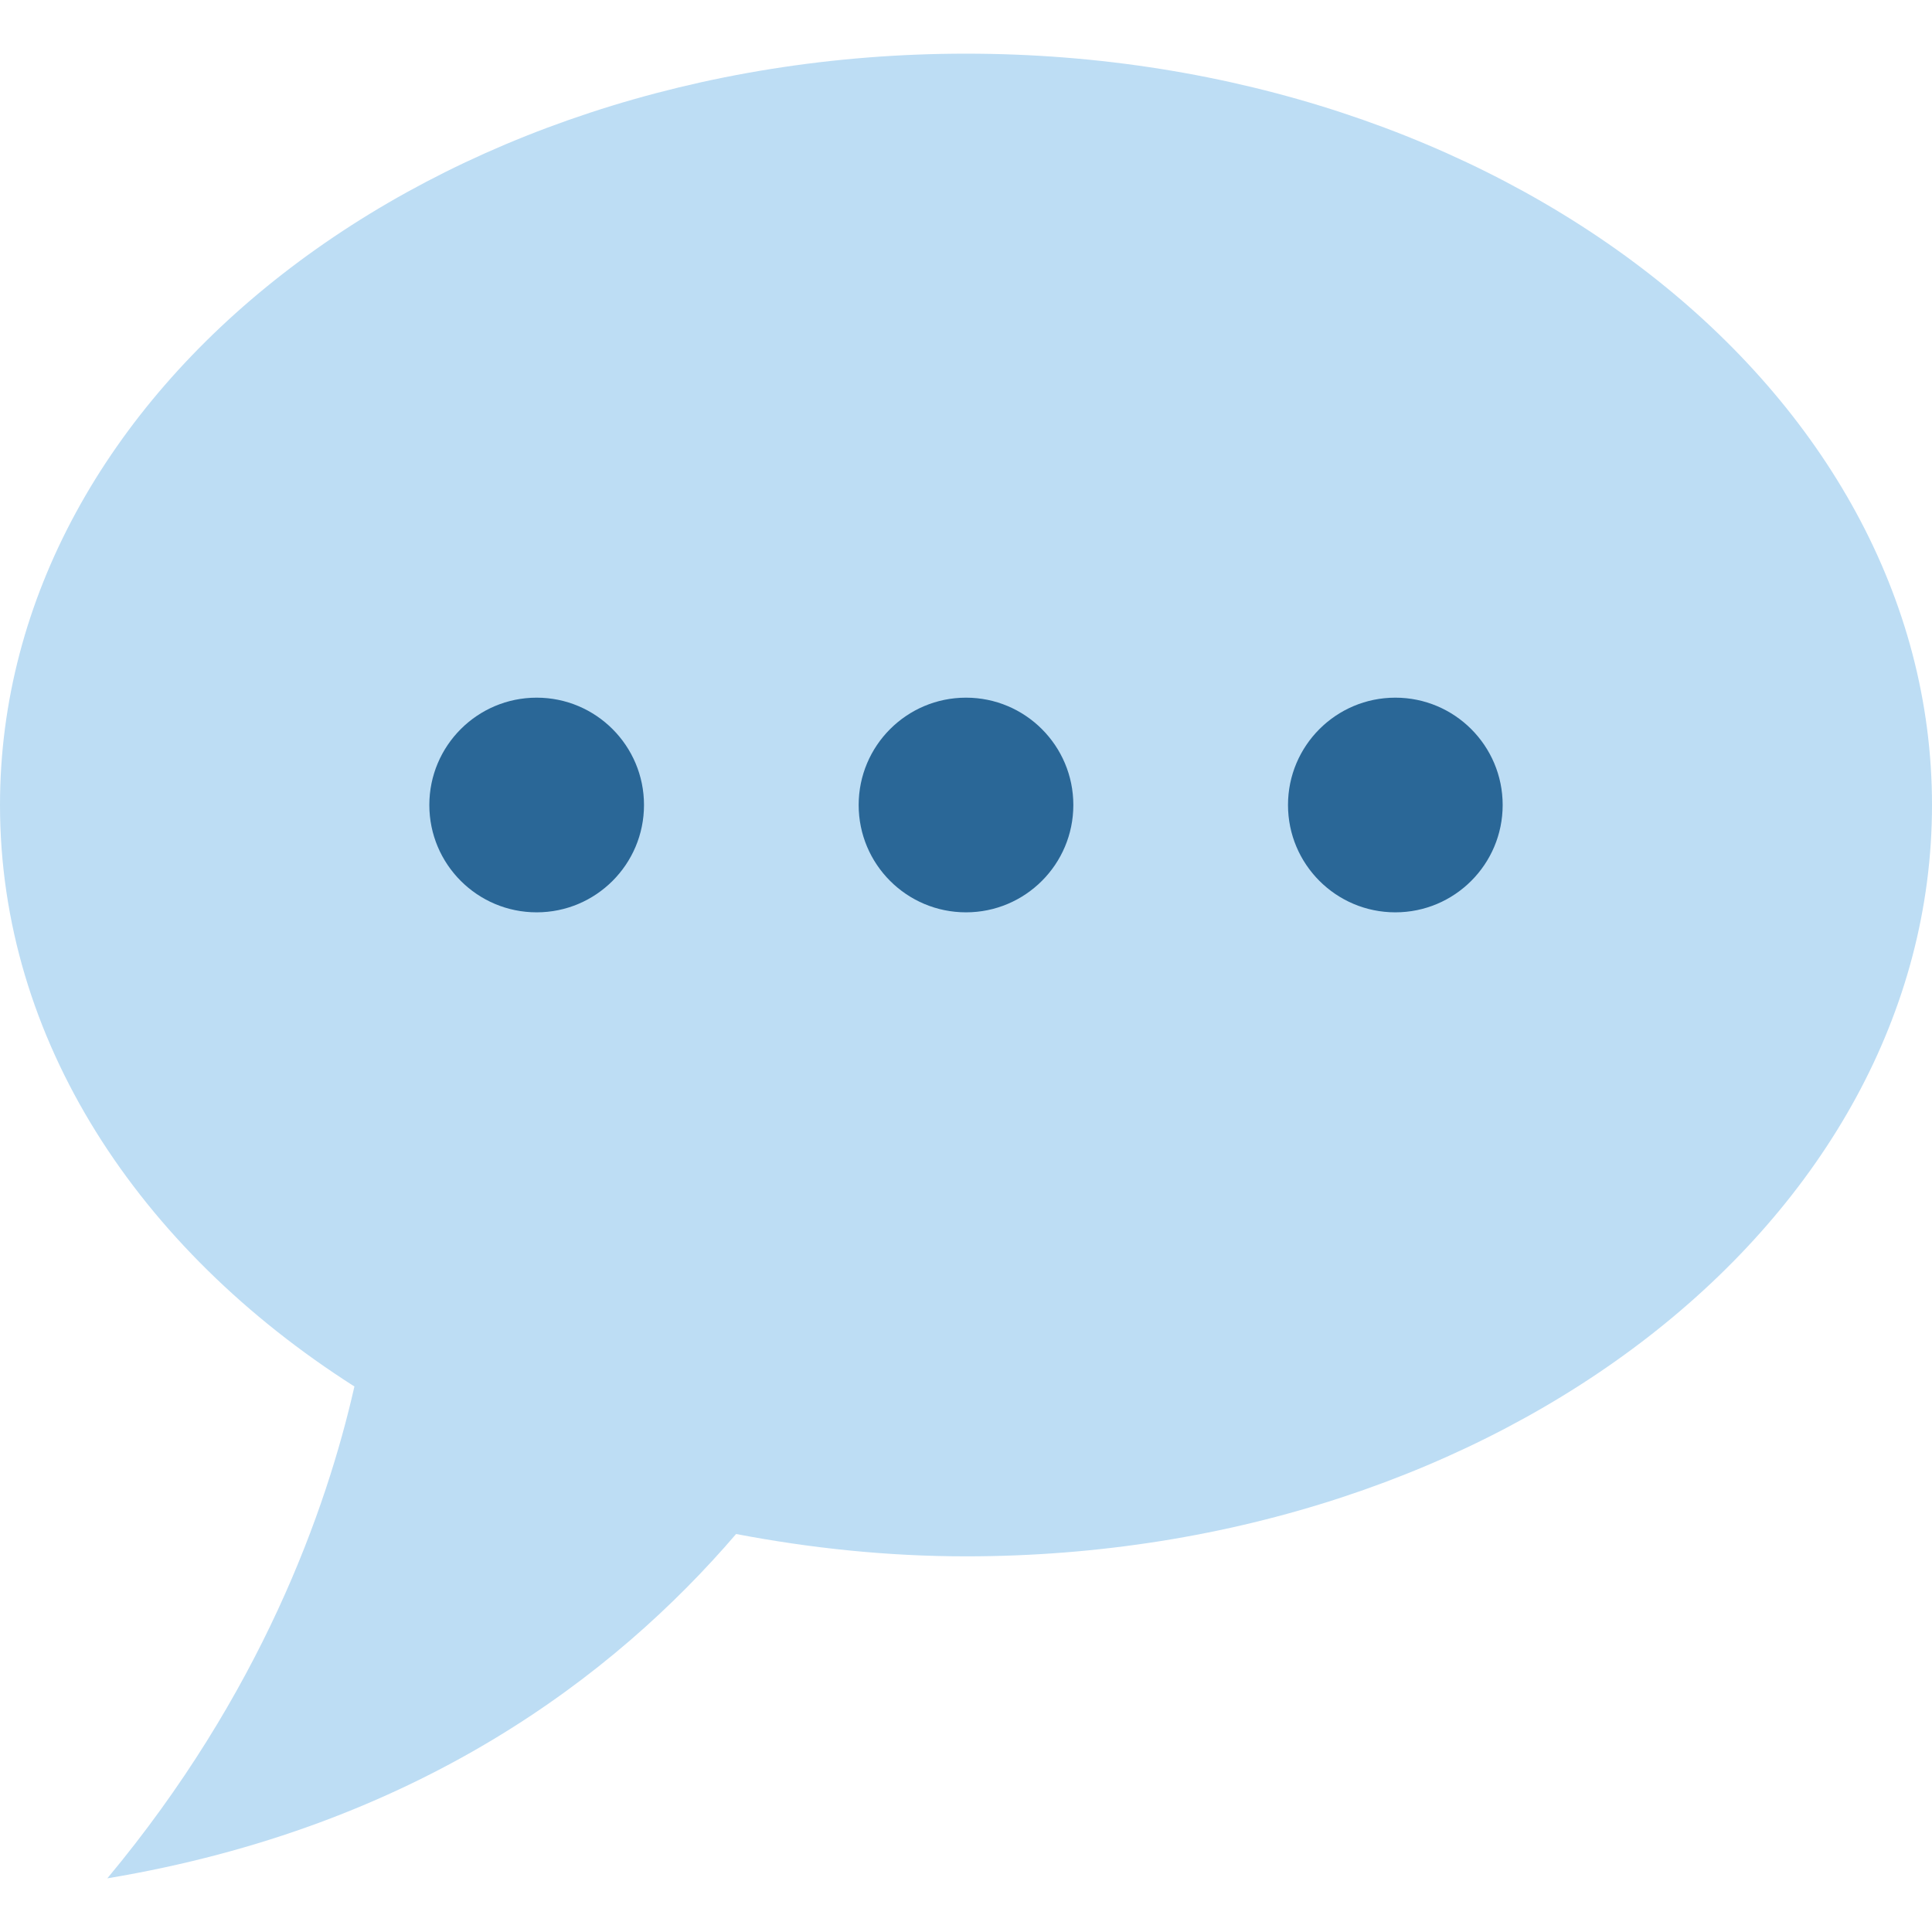
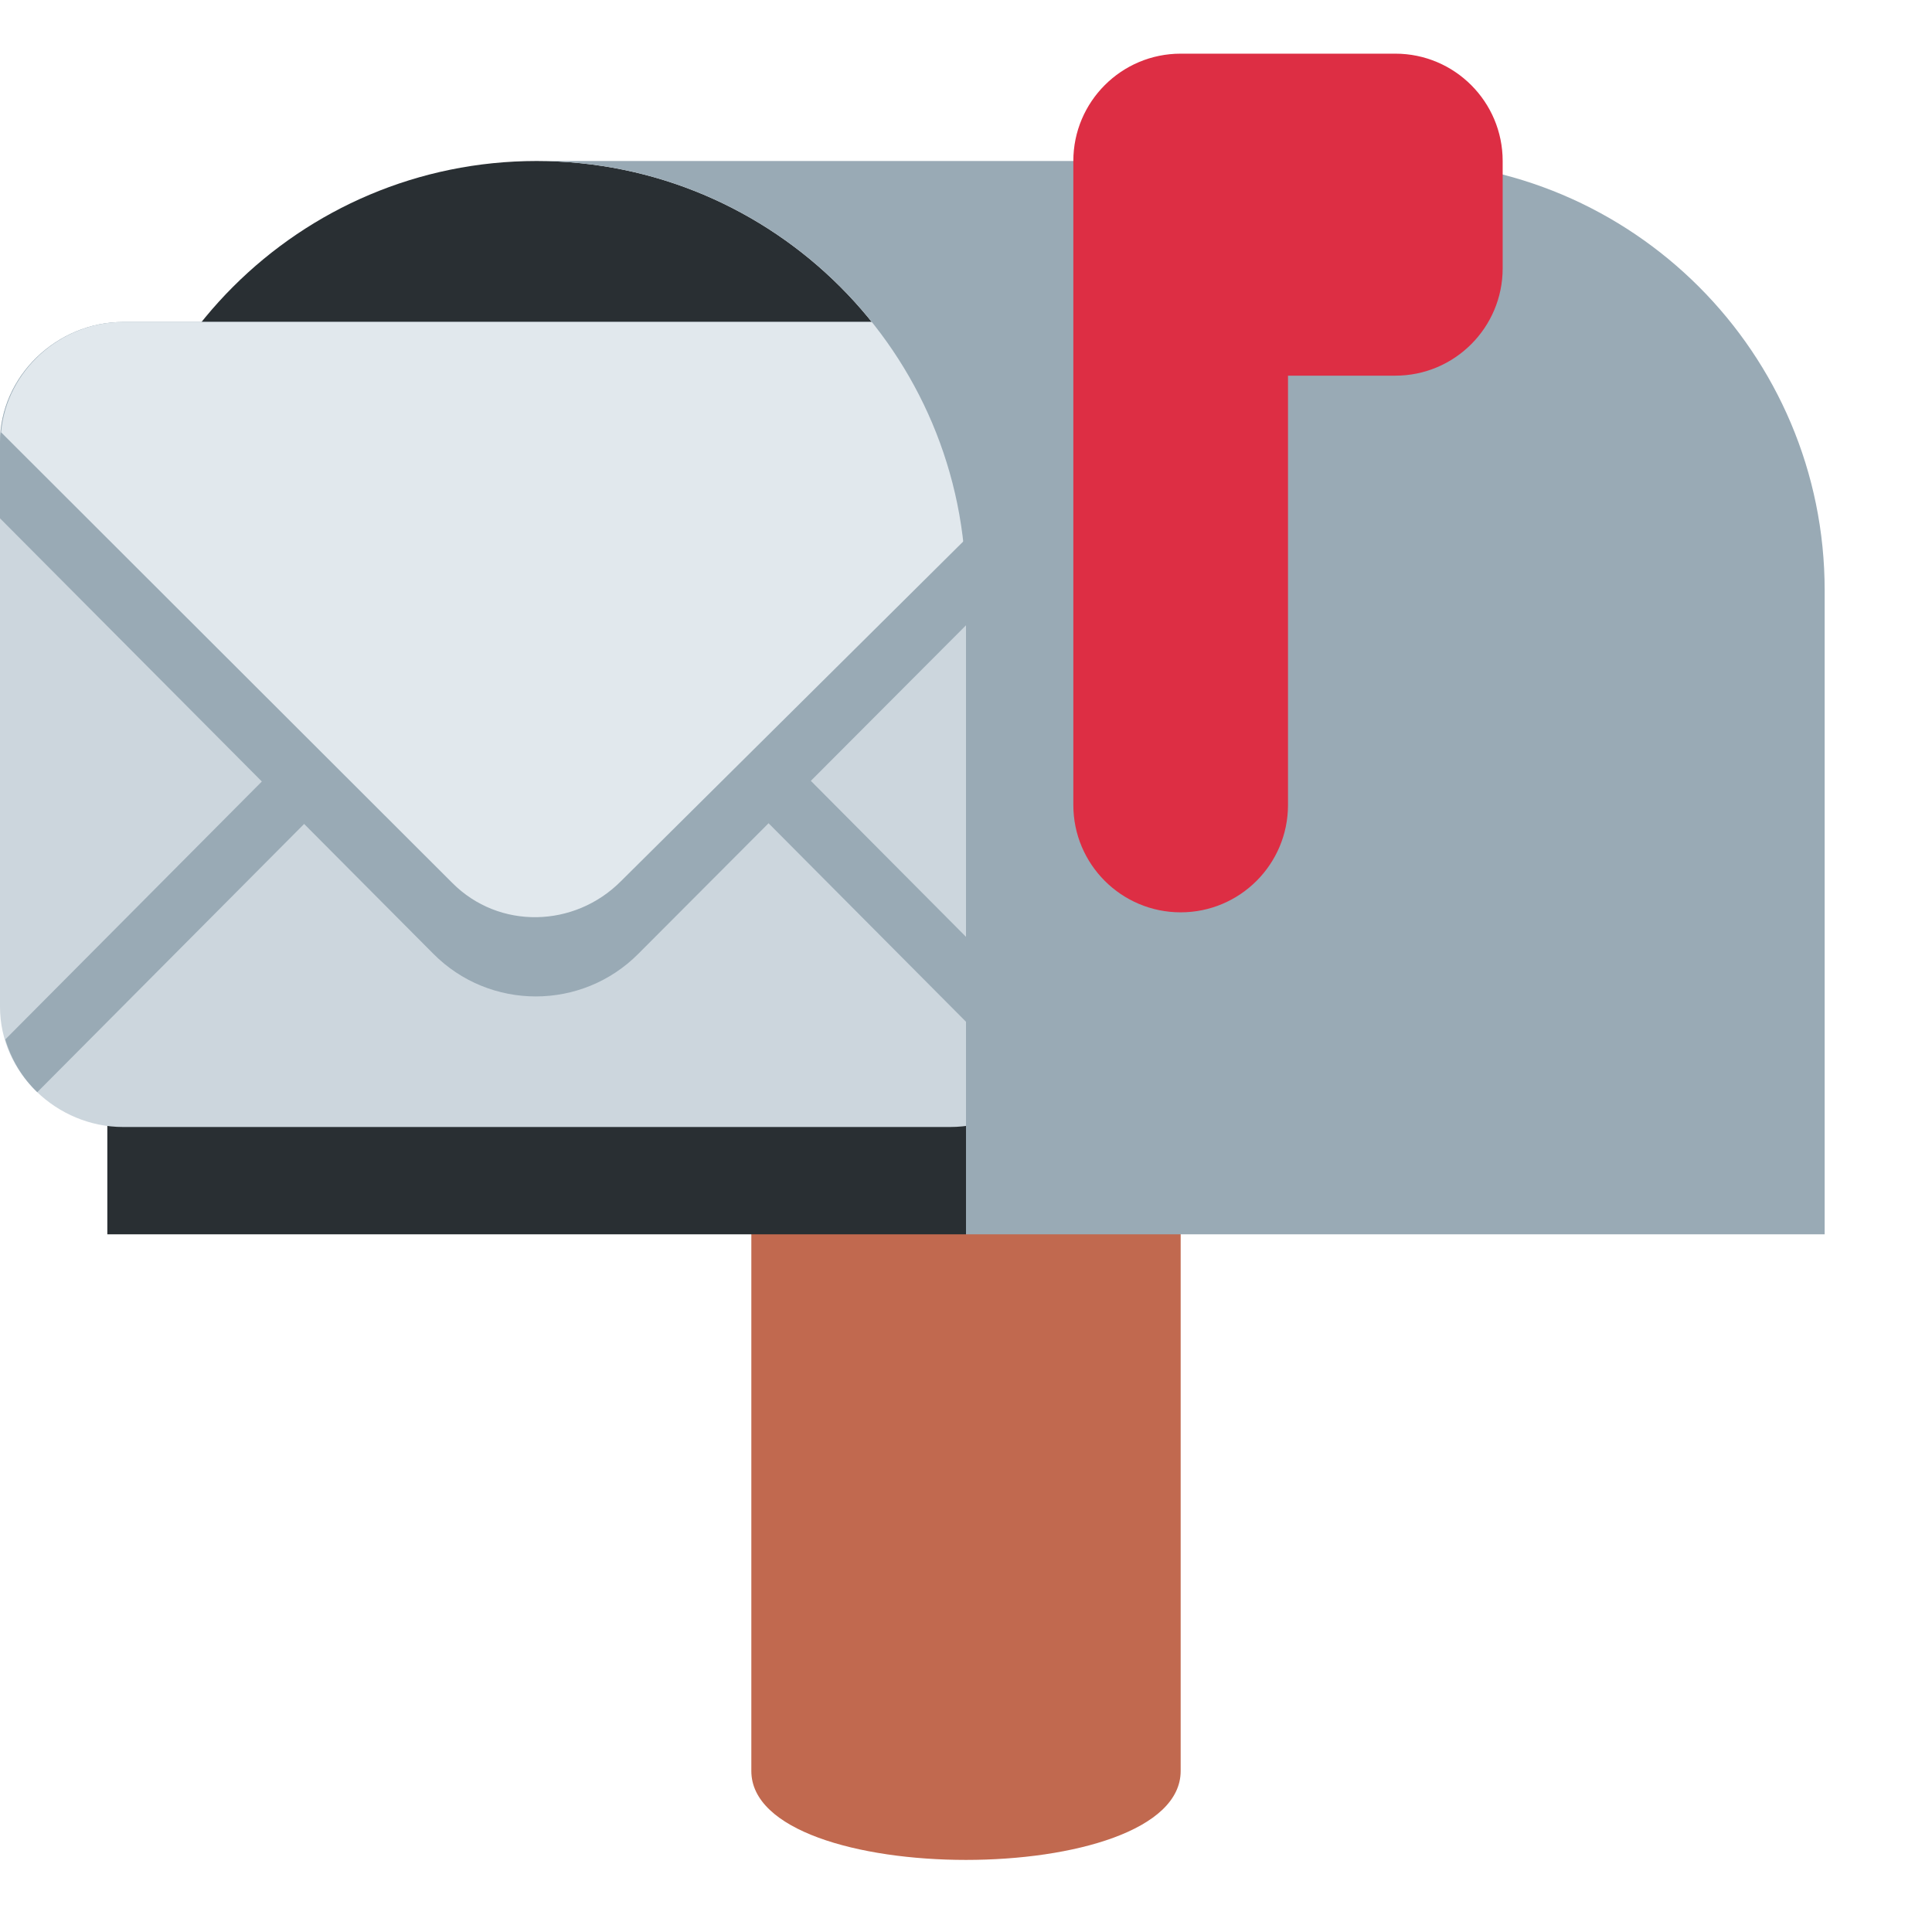
<svg xmlns="http://www.w3.org/2000/svg" viewBox="0 0 36 36">
-   <path fill="#BDDDF4" d="M18 1C8.059 1 0 7.268 0 15c0 4.368 2.574 8.268 6.604 10.835C6.08 28.144 4.859 31.569 2 35c5.758-.96 9.439-3.761 11.716-6.416 1.376.262 2.805.416 4.284.416 9.941 0 18-6.268 18-14S27.941 1 18 1z" />
-   <circle fill="#2A6797" cx="18" cy="15" r="2" />
-   <circle fill="#2A6797" cx="26" cy="15" r="2" />
-   <circle fill="#2A6797" cx="10" cy="15" r="2" />
+   <path fill="#C1694F" d="M22 33c0 2.209-8 2.209-8 0V23c0-2.209 1.791-4 4-4s4 1.791 4 4v10z" />
+   <path fill="#292F33" d="M10 3c-4.418 0-8 3.582-8 8v12h16V11c0-4.418-3.582-8-8-8z" />
+   <path fill="#CCD6DD" d="M20 18.761C20 19.997 18.935 21 17.707 21H2.293C1.064 21 0 19.997 0 18.761V8.239C0 7.003 1.064 6 2.293 6h15.414C18.935 6 20 7.003 20 8.239v10.522z" />
+   <path fill="#99AAB5" d="M20 8.239C20 7.003 18.935 6 17.707 6H2.293C1.064 6 0 7.003 0 8.239v1.419l4.879 4.904-4.78 4.806c.112.376.316.716.596.983l4.972-4.998 2.407 2.419c1.052 1.06 2.768 1.06 3.821 0l2.426-2.432 4.984 5.011c.28-.268.483-.608.596-.983l-4.792-4.818L20 9.646V8.239z" />
+   <path fill="#E1E8ED" d="M17.707 6H2.293C1.127 6 .121 6.906.02 8.055l8.408 8.397c.869.874 2.277.84 3.145-.035l8.41-8.346C19.889 6.914 18.877 6 17.707 6z" />
+   <path fill="#99AAB5" d="M26 3H10c4.418 0 8 3.582 8 8v12h16V11c0-4.418-3.582-8-8-8z" />
+   <path fill="#DD2E44" d="M26 1h-4c-1.104 0-2 .896-2 2v12c0 1.104.896 2 2 2s2-.896 2-2V7h2c1.104 0 2-.896 2-2V3c0-1.104-.896-2-2-2z" />
</svg>
